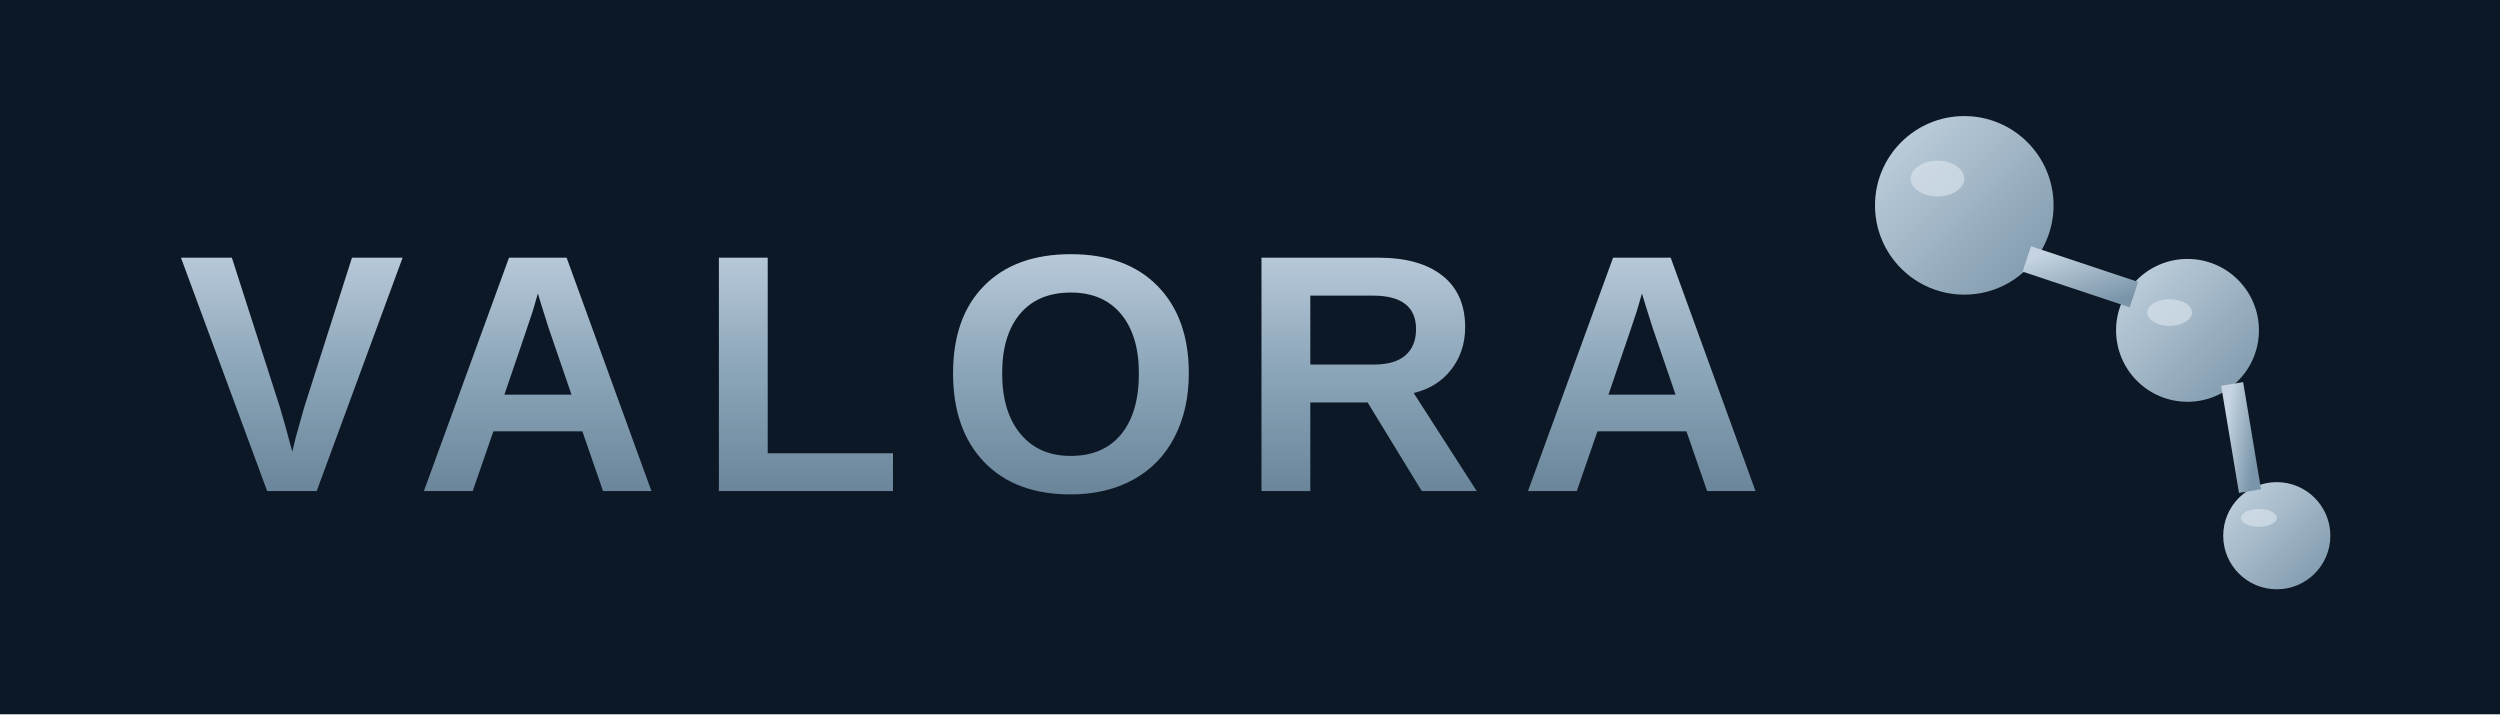
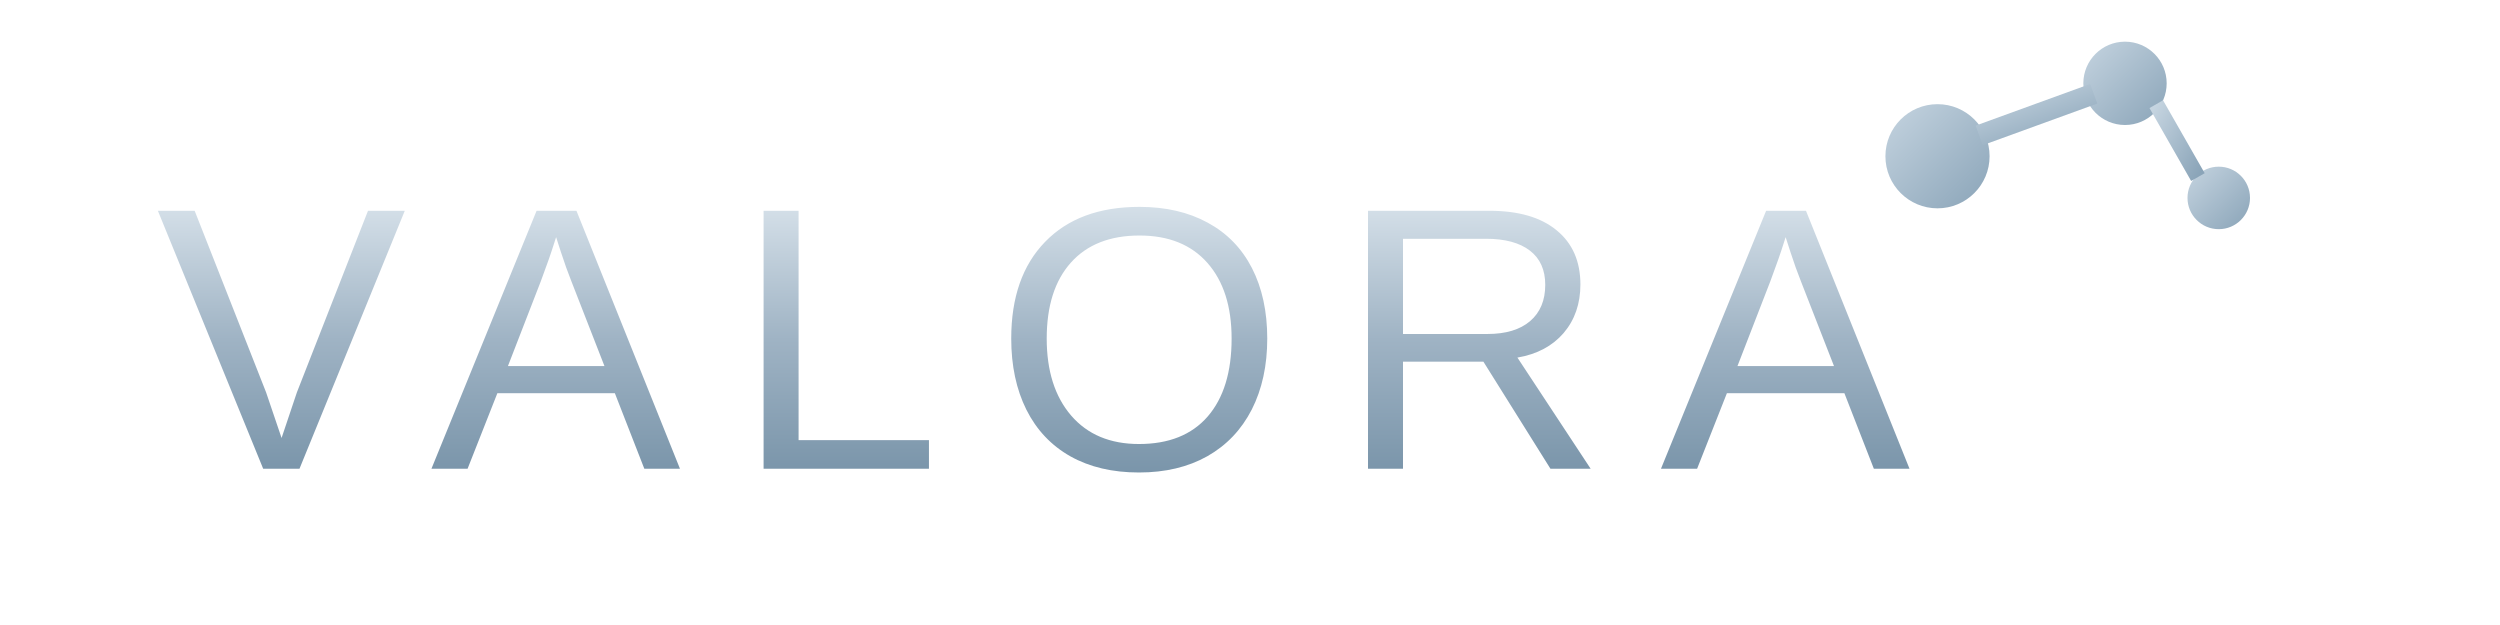
- <svg xmlns="http://www.w3.org/2000/svg" viewBox="0 0 280 80" fill="none">
+ <svg xmlns="http://www.w3.org/2000/svg" viewBox="0 0 240 60" fill="none">
  <defs>
    <linearGradient id="valoraText" x1="0%" y1="0%" x2="0%" y2="100%">
-       <stop offset="0%" style="stop-color:#b8c9d9" />
-       <stop offset="50%" style="stop-color:#8aa4b8" />
-       <stop offset="100%" style="stop-color:#6a8499" />
-     </linearGradient>
-     <linearGradient id="valoraSphere" x1="0%" y1="0%" x2="100%" y2="100%">
-       <stop offset="0%" style="stop-color:#c5d4e0" />
+       <stop offset="0%" style="stop-color:#d4dfe8" />
+       <stop offset="50%" style="stop-color:#9fb3c4" />
      <stop offset="100%" style="stop-color:#7a95aa" />
    </linearGradient>
+     <linearGradient id="valoraDot" x1="0%" y1="0%" x2="100%" y2="100%">
+       <stop offset="0%" style="stop-color:#c5d4e0" />
+       <stop offset="100%" style="stop-color:#8aa4b8" />
+     </linearGradient>
  </defs>
-   <rect width="280" height="80" fill="#0c1825" />
-   <text x="20" y="55" font-family="Arial, Helvetica, sans-serif" font-size="38" font-weight="600" fill="url(#valoraText)" letter-spacing="4">VALORA</text>
-   <g transform="translate(195, 5)">
-     <circle cx="25" cy="18" r="10" fill="url(#valoraSphere)" />
-     <ellipse cx="22" cy="15" rx="3" ry="2" fill="#dde8f0" opacity="0.6" />
-     <circle cx="50" cy="32" r="8" fill="url(#valoraSphere)" />
-     <ellipse cx="48" cy="30" rx="2.5" ry="1.5" fill="#dde8f0" opacity="0.6" />
-     <circle cx="60" cy="55" r="6" fill="url(#valoraSphere)" />
-     <ellipse cx="58" cy="53" rx="2" ry="1" fill="#dde8f0" opacity="0.6" />
-     <line x1="32" y1="24" x2="44" y2="28" stroke="url(#valoraSphere)" stroke-width="3" />
-     <line x1="55" y1="38" x2="57" y2="50" stroke="url(#valoraSphere)" stroke-width="2.5" />
+   <text x="15" y="45" font-family="Arial, Helvetica, sans-serif" font-size="36" font-weight="500" fill="url(#valoraText)" letter-spacing="5">VALORA</text>
+   <g transform="translate(178, 3)">
+     <circle cx="8" cy="12" r="5" fill="url(#valoraDot)" />
+     <circle cx="26" cy="5" r="4" fill="url(#valoraDot)" />
+     <circle cx="35" cy="16" r="3" fill="url(#valoraDot)" />
+     <line x1="12" y1="10" x2="23" y2="6" stroke="url(#valoraDot)" stroke-width="2" />
+     <line x1="29" y1="7" x2="33" y2="14" stroke="url(#valoraDot)" stroke-width="1.5" />
  </g>
</svg>
